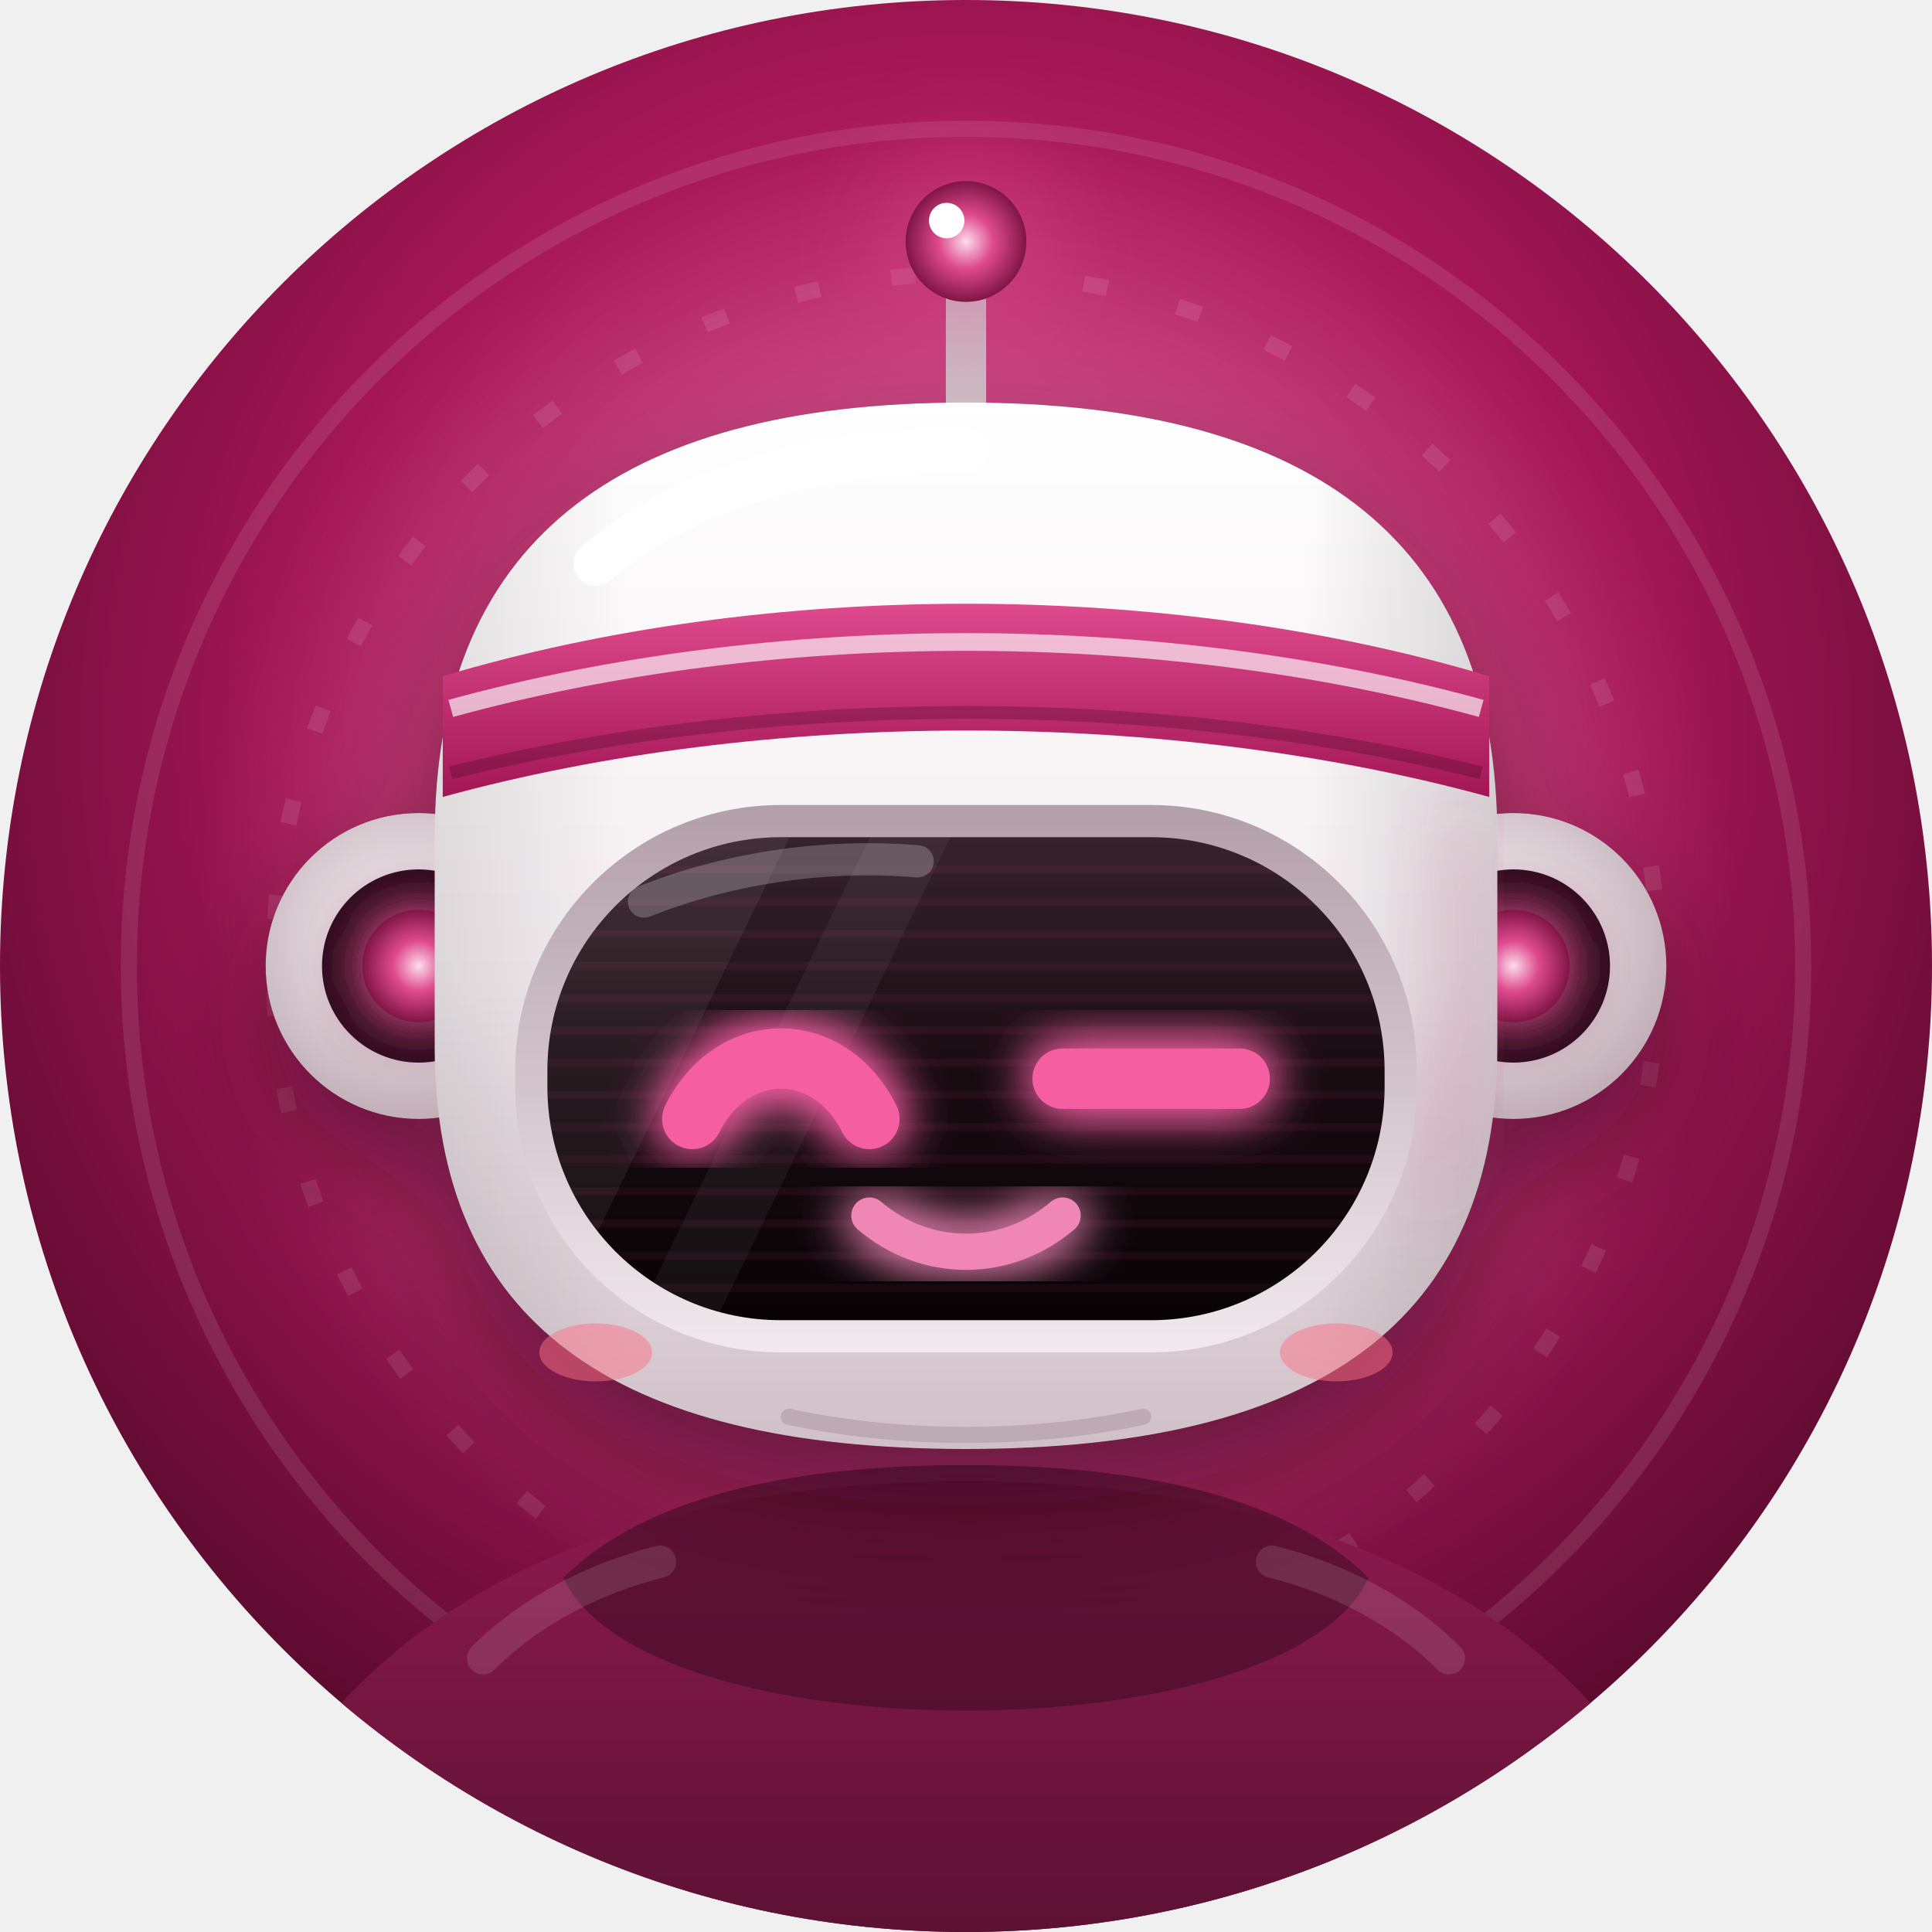
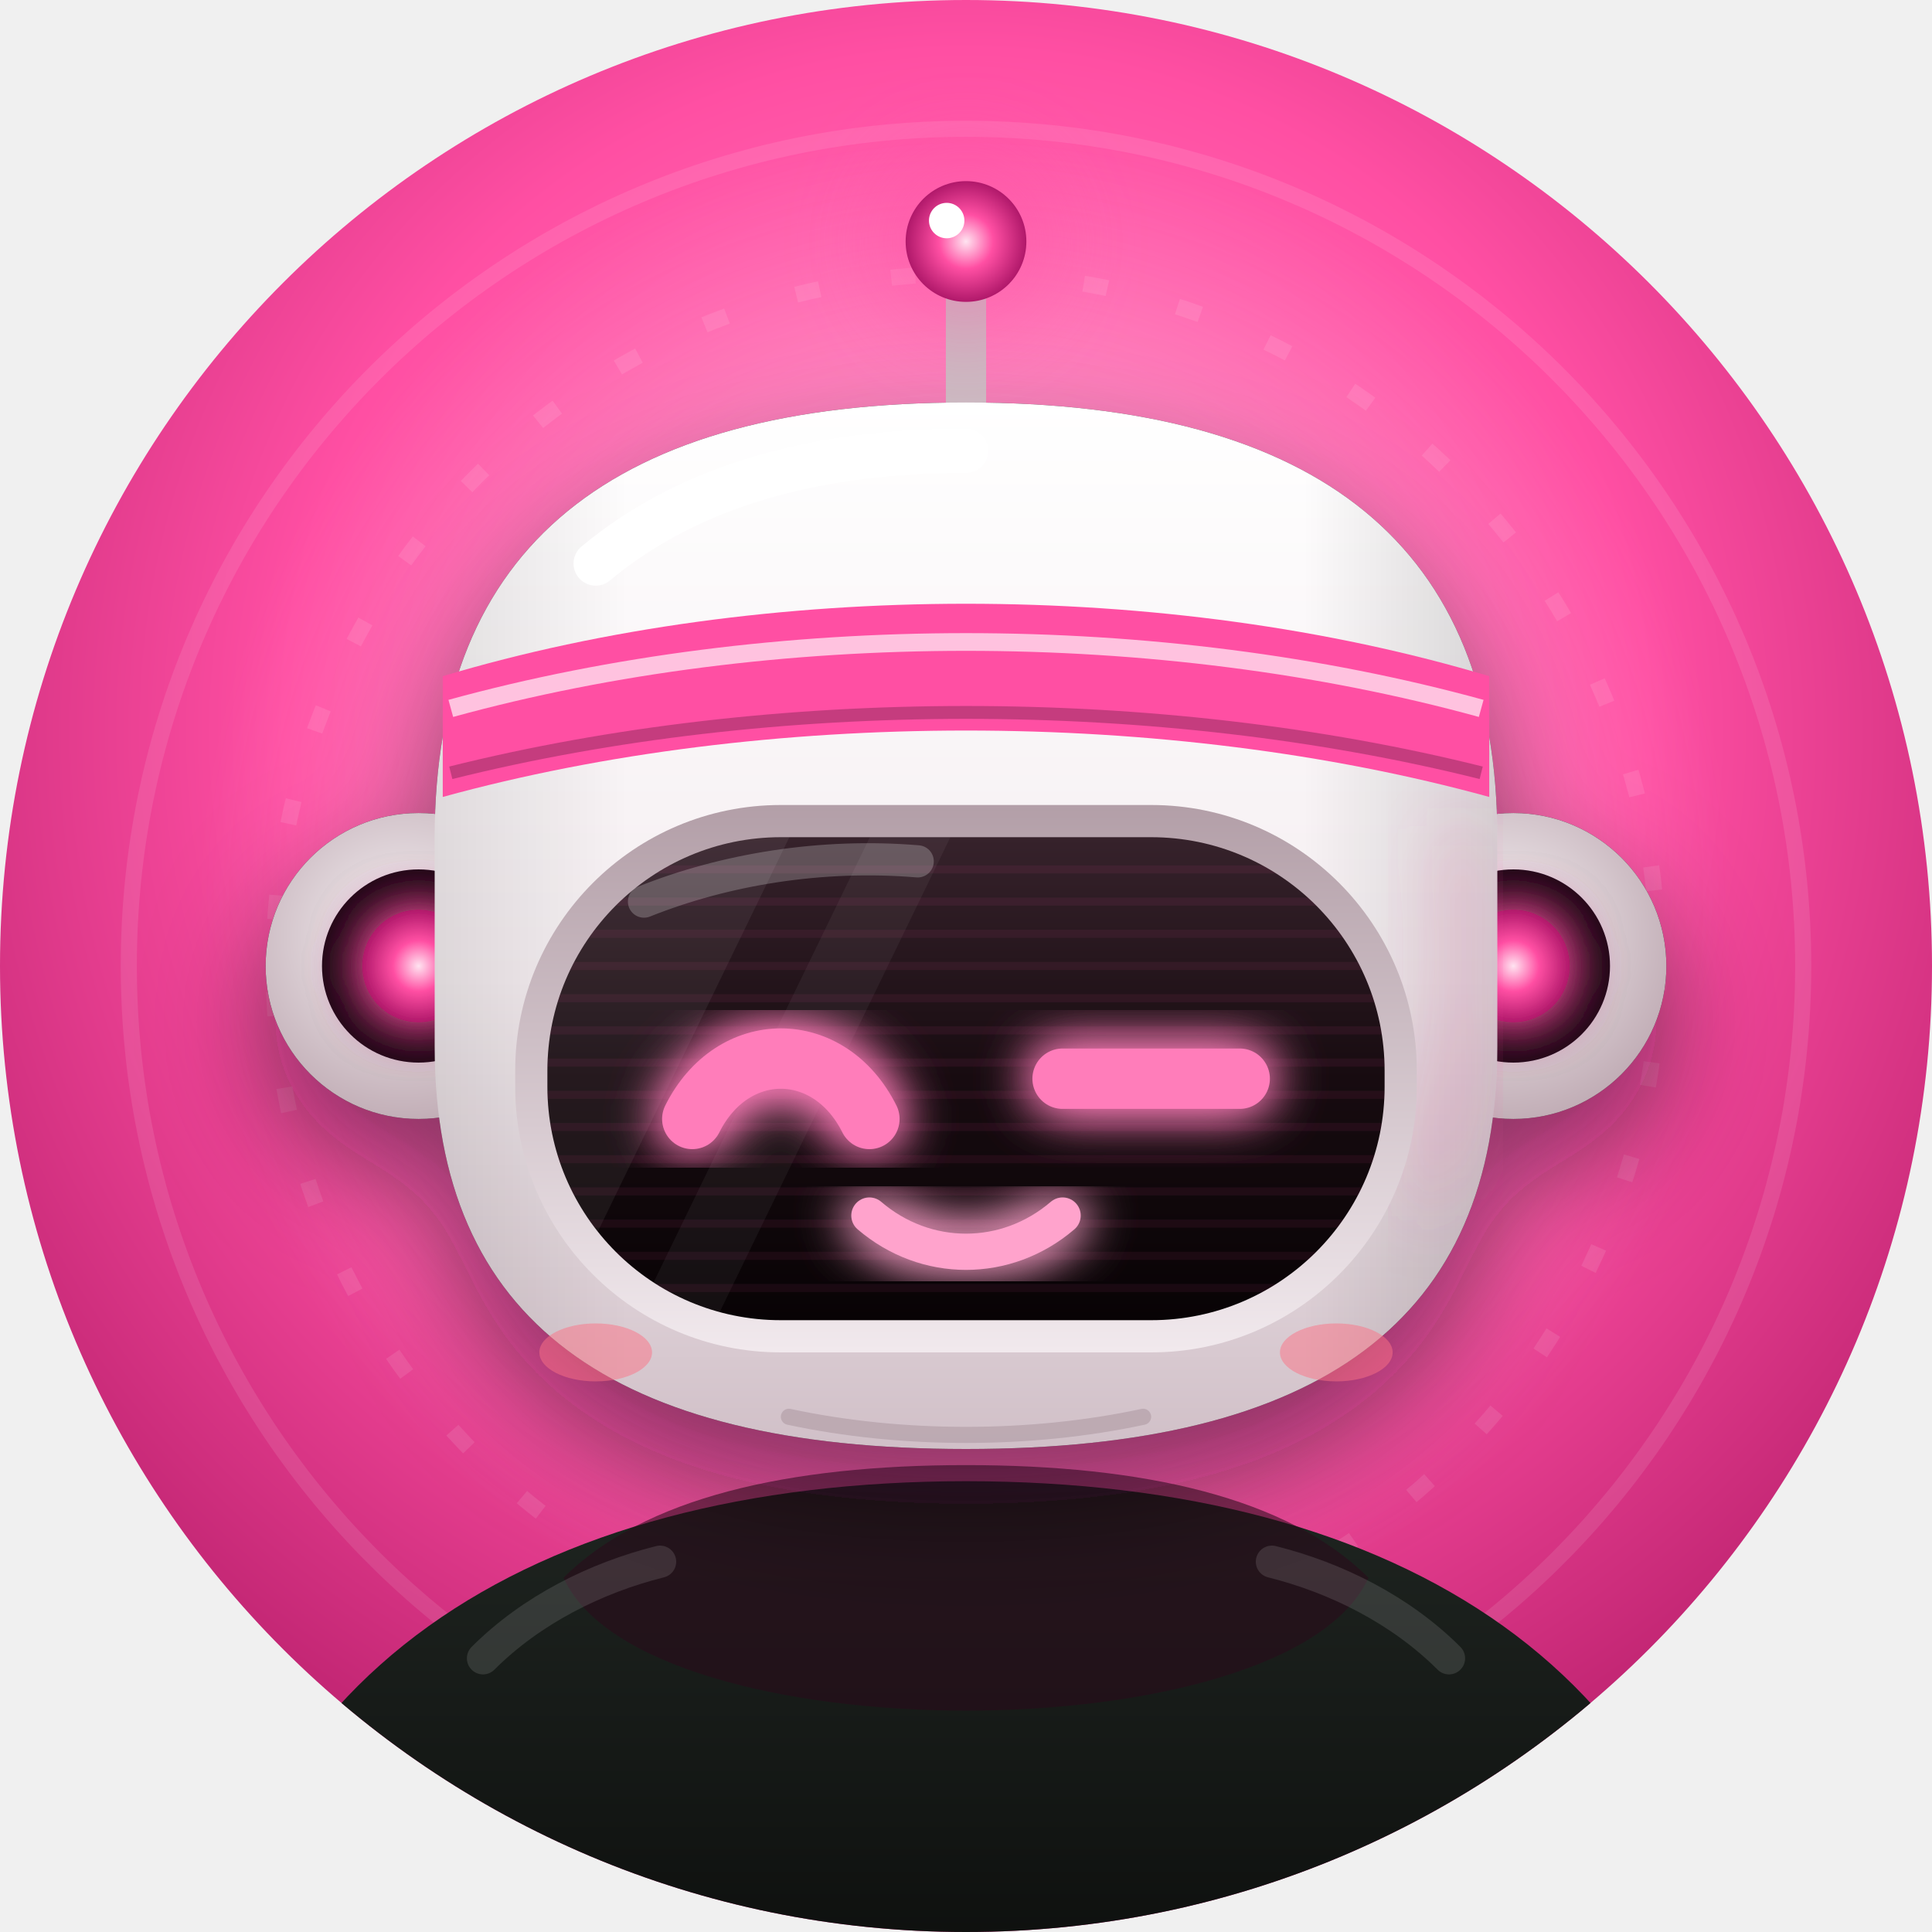
<svg xmlns="http://www.w3.org/2000/svg" viewBox="0 0 240 240">
  <defs>
    <radialGradient id="bgw" cx="50%" cy="38%" r="70%">
-       <stop offset="0" stop-color="#E03E87" />
-       <stop offset=".5" stop-color="#A31655" />
-       <stop offset="1" stop-color="#3D051E" />
+       <stop offset="0" stop-color="#FF8EC4" />
+       <stop offset=".5" stop-color="#FF4FA3" />
+       <stop offset="1" stop-color="#A8145F" />
    </radialGradient>
    <radialGradient id="halow" cx="50%" cy="50%" r="50%">
-       <stop offset="0" stop-color="#F7BBD6" stop-opacity=".55" />
-       <stop offset="1" stop-color="#F7BBD6" stop-opacity="0" />
+       <stop offset="0" stop-color="#FFE0EF" stop-opacity=".55" />
+       <stop offset="1" stop-color="#FFE0EF" stop-opacity="0" />
    </radialGradient>
    <linearGradient id="headw" x1="0" y1="0" x2="0" y2="1">
      <stop offset="0" stop-color="#FFFFFF" />
      <stop offset=".55" stop-color="#F5EEF1" />
      <stop offset="1" stop-color="#D0BFC7" />
    </linearGradient>
    <linearGradient id="headSidew" x1="0" y1="0" x2="1" y2="0">
      <stop offset="0" stop-color="#000" stop-opacity=".10" />
      <stop offset=".18" stop-color="#000" stop-opacity="0" />
      <stop offset=".82" stop-color="#000" stop-opacity="0" />
      <stop offset="1" stop-color="#000" stop-opacity=".14" />
    </linearGradient>
    <linearGradient id="visorw" x1="0" y1="0" x2="0" y2="1">
      <stop offset="0" stop-color="#36222B" />
      <stop offset=".5" stop-color="#170B10" />
      <stop offset="1" stop-color="#080305" />
    </linearGradient>
    <linearGradient id="bezelw" x1="0" y1="0" x2="0" y2="1">
      <stop offset="0" stop-color="#B39FA8" />
      <stop offset="1" stop-color="#F1E9ED" />
    </linearGradient>
    <linearGradient id="hoodw" x1="0" y1="0" x2="0" y2="1">
-       <stop offset="0" stop-color="#8F1A4F" />
-       <stop offset="1" stop-color="#4D0F2B" />
+       <stop offset="0" stop-color="#1F2521" />
+       <stop offset="1" stop-color="#0A0B0A" />
    </linearGradient>
    <linearGradient id="bandw" x1="0" y1="0" x2="0" y2="1">
-       <stop offset="0" stop-color="#DE4A8D" />
-       <stop offset="1" stop-color="#A31655" />
+       <stop offset="0" stop-color="#FF4FA3" />
+       <stop offset="1" stop-color="#FF4FA3" />
    </linearGradient>
    <linearGradient id="goldw" x1="0" y1="0" x2="1" y2="1">
      <stop offset="0" stop-color="#FEF9C3" />
      <stop offset=".45" stop-color="#FACC15" />
      <stop offset="1" stop-color="#92400E" />
    </linearGradient>
    <radialGradient id="earw" cx="45%" cy="40%" r="65%">
      <stop offset="0" stop-color="#F7F3F5" />
      <stop offset="1" stop-color="#BEA9B2" />
    </radialGradient>
    <radialGradient id="ledw" cx="50%" cy="50%" r="50%">
-       <stop offset="0" stop-color="#FCDCEA" />
-       <stop offset=".45" stop-color="#DE4A8D" />
-       <stop offset="1" stop-color="#801545" />
+       <stop offset="0" stop-color="#FFE3F0" />
+       <stop offset=".45" stop-color="#FF4FA3" />
+       <stop offset="1" stop-color="#B0186A" />
    </radialGradient>
    <filter id="gloww" x="-80%" y="-80%" width="260%" height="260%">
      <feGaussianBlur stdDeviation="3.2" result="b" />
      <feMerge>
        <feMergeNode in="b" />
        <feMergeNode in="b" />
        <feMergeNode in="SourceGraphic" />
      </feMerge>
    </filter>
    <filter id="softw" x="-50%" y="-50%" width="200%" height="200%">
      <feGaussianBlur stdDeviation="5" />
    </filter>
    <filter id="shw" x="-30%" y="-30%" width="160%" height="170%">
-       <feDropShadow dx="0" dy="7" stdDeviation="7" flood-color="#2C0215" flood-opacity=".55" />
+       <feDropShadow dx="0" dy="7" stdDeviation="7" flood-color="#1A0510" flood-opacity=".55" />
    </filter>
    <clipPath id="clipw">
      <circle cx="120" cy="120" r="120" />
    </clipPath>
    <clipPath id="vclipw">
      <rect x="68" y="104" width="104" height="60" rx="29" />
    </clipPath>
  </defs>
  <circle cx="120" cy="120" r="120" fill="url(#bgw)" />
  <g clip-path="url(#clipw)">
    <circle cx="120" cy="112" r="96" fill="url(#halow)" />
    <g opacity=".10" stroke="#fff" stroke-width="2">
      <circle cx="120" cy="120" r="104" fill="none" />
      <circle cx="120" cy="120" r="86" fill="none" stroke-dasharray="3 9" />
    </g>
    <path d="M24 256c4-48 42-72 96-72s92 24 96 72z" fill="url(#hoodw)" />
-     <path d="M70 196c10 22 90 22 100 0c-10-10-28-14-50-14s-40 4-50 14z" fill="#3D0B21" opacity=".55" />
+     <path d="M70 196c10 22 90 22 100 0c-10-10-28-14-50-14s-40 4-50 14z" fill="#2A0A1A" opacity=".55" />
    <path fill="none" d="M60 206c6-6 14-10 22-12M180 206c-6-6-14-10-22-12" stroke="#fff" stroke-opacity=".12" stroke-width="4" stroke-linecap="round" />
  </g>
  <g filter="url(#shw)" opacity=".9">
-     <circle cx="52" cy="120" r="19" fill="#3D0B21" />
-     <circle cx="188" cy="120" r="19" fill="#3D0B21" />
-     <path d="M120 50c-44 0-66 18-66 54v26c0 34 22 50 66 50s66-16 66-50v-26c0-36-22-54-66-54z" fill="#3D0B21" />
+     <circle cx="52" cy="120" r="19" fill="#2A0A1A" />
+     <circle cx="188" cy="120" r="19" fill="#2A0A1A" />
+     <path d="M120 50c-44 0-66 18-66 54v26c0 34 22 50 66 50s66-16 66-50v-26c0-36-22-54-66-54z" fill="#2A0A1A" />
  </g>
  <g>
    <path fill="none" d="M120 54v-18" stroke="#CBB9C1" stroke-width="5" stroke-linecap="round" />
-     <circle cx="120" cy="30" r="12" fill="#DE4A8D" opacity=".35" filter="url(#softw)" />
+     <circle cx="120" cy="30" r="12" fill="#FF4FA3" opacity=".35" filter="url(#softw)" />
    <circle cx="120" cy="30" r="7.5" fill="url(#ledw)" />
    <circle cx="117.6" cy="27.4" r="2.2" fill="#fff" />
    <g>
      <circle cx="52" cy="120" r="19" fill="url(#earw)" />
-       <circle cx="52" cy="120" r="12" fill="#2A0F1B" />
+       <circle cx="52" cy="120" r="12" fill="#1A0A12" />
      <circle cx="52" cy="120" r="7" fill="url(#ledw)" filter="url(#gloww)" />
      <circle cx="188" cy="120" r="19" fill="url(#earw)" />
-       <circle cx="188" cy="120" r="12" fill="#2A0F1B" />
+       <circle cx="188" cy="120" r="12" fill="#1A0A12" />
      <circle cx="188" cy="120" r="7" fill="url(#ledw)" filter="url(#gloww)" />
    </g>
    <path d="M120 50c-44 0-66 18-66 54v26c0 34 22 50 66 50s66-16 66-50v-26c0-36-22-54-66-54z" fill="url(#headw)" />
    <path d="M120 50c-44 0-66 18-66 54v26c0 34 22 50 66 50s66-16 66-50v-26c0-36-22-54-66-54z" fill="url(#headSidew)" />
    <path fill="none" d="M74 70c12-10 28-14 46-14" stroke="#fff" stroke-width="5.5" stroke-linecap="round" />
-     <path d="M182 104c2 14 2 30-6 44" stroke="#DE4A8D" stroke-opacity=".5" stroke-width="3" stroke-linecap="round" fill="none" filter="url(#softw)" />
+     <path d="M182 104c2 14 2 30-6 44" stroke="#FF4FA3" stroke-opacity=".5" stroke-width="3" stroke-linecap="round" fill="none" filter="url(#softw)" />
    <path d="M55 84c40-12 90-12 130 0v15c-40-11-90-11-130 0z" fill="url(#bandw)" />
    <path d="M56 88c40-11 88-11 128 0" stroke="#fff" stroke-opacity=".65" stroke-width="2.2" fill="none" />
-     <path d="M56 96c40-10 88-10 128 0" stroke="#2E0517" stroke-opacity=".25" stroke-width="1.6" fill="none" />
+     <path d="M56 96c40-10 88-10 128 0" stroke="#1A0510" stroke-opacity=".25" stroke-width="1.6" fill="none" />
    <rect x="64" y="100" width="112" height="68" rx="33" fill="url(#bezelw)" />
    <rect x="68" y="104" width="104" height="60" rx="29" fill="url(#visorw)" />
    <g clip-path="url(#vclipw)">
      <path d="M60 100l40 0-34 70h-12z" fill="#fff" opacity=".06" />
      <path d="M110 100h10l-34 70h-10z" fill="#fff" opacity=".05" />
-       <g opacity=".07" stroke="#DE4A8D">
+       <g opacity=".07" stroke="#FF4FA3">
        <path d="M68 108h104" />
        <path d="M68 112h104" />
        <path d="M68 116h104" />
        <path d="M68 120h104" />
        <path d="M68 124h104" />
        <path d="M68 128h104" />
        <path d="M68 132h104" />
        <path d="M68 136h104" />
        <path d="M68 140h104" />
        <path d="M68 144h104" />
        <path d="M68 148h104" />
        <path d="M68 152h104" />
        <path d="M68 156h104" />
        <path d="M68 160h104" />
      </g>
-       <g filter="url(#gloww)" stroke="#F55EA2" stroke-width="7.5" stroke-linecap="round" fill="none">
+       <g filter="url(#gloww)" stroke="#FF7DBA" stroke-width="7.5" stroke-linecap="round" fill="none">
        <path d="M86 139c5-10 17-10 22 0" />
        <path d="M132 134h22" />
      </g>
-       <path d="M108 151c7 6 17 6 24 0" stroke="#EF86B5" stroke-width="4.5" stroke-linecap="round" fill="none" filter="url(#gloww)" />
+       <path d="M108 151c7 6 17 6 24 0" stroke="#FFA3CC" stroke-width="4.5" stroke-linecap="round" fill="none" filter="url(#gloww)" />
    </g>
    <path fill="none" d="M80 112c10-4 22-6 34-5" stroke="#fff" stroke-opacity=".22" stroke-width="4" stroke-linecap="round" />
    <ellipse cx="74" cy="168" rx="7" ry="3.6" fill="#FB7185" opacity=".5" />
    <ellipse cx="166" cy="168" rx="7" ry="3.6" fill="#FB7185" opacity=".5" />
    <path d="M98 176c14 3 30 3 44 0" stroke="#B39FA8" stroke-width="2" stroke-linecap="round" fill="none" opacity=".7" />
  </g>
</svg>
